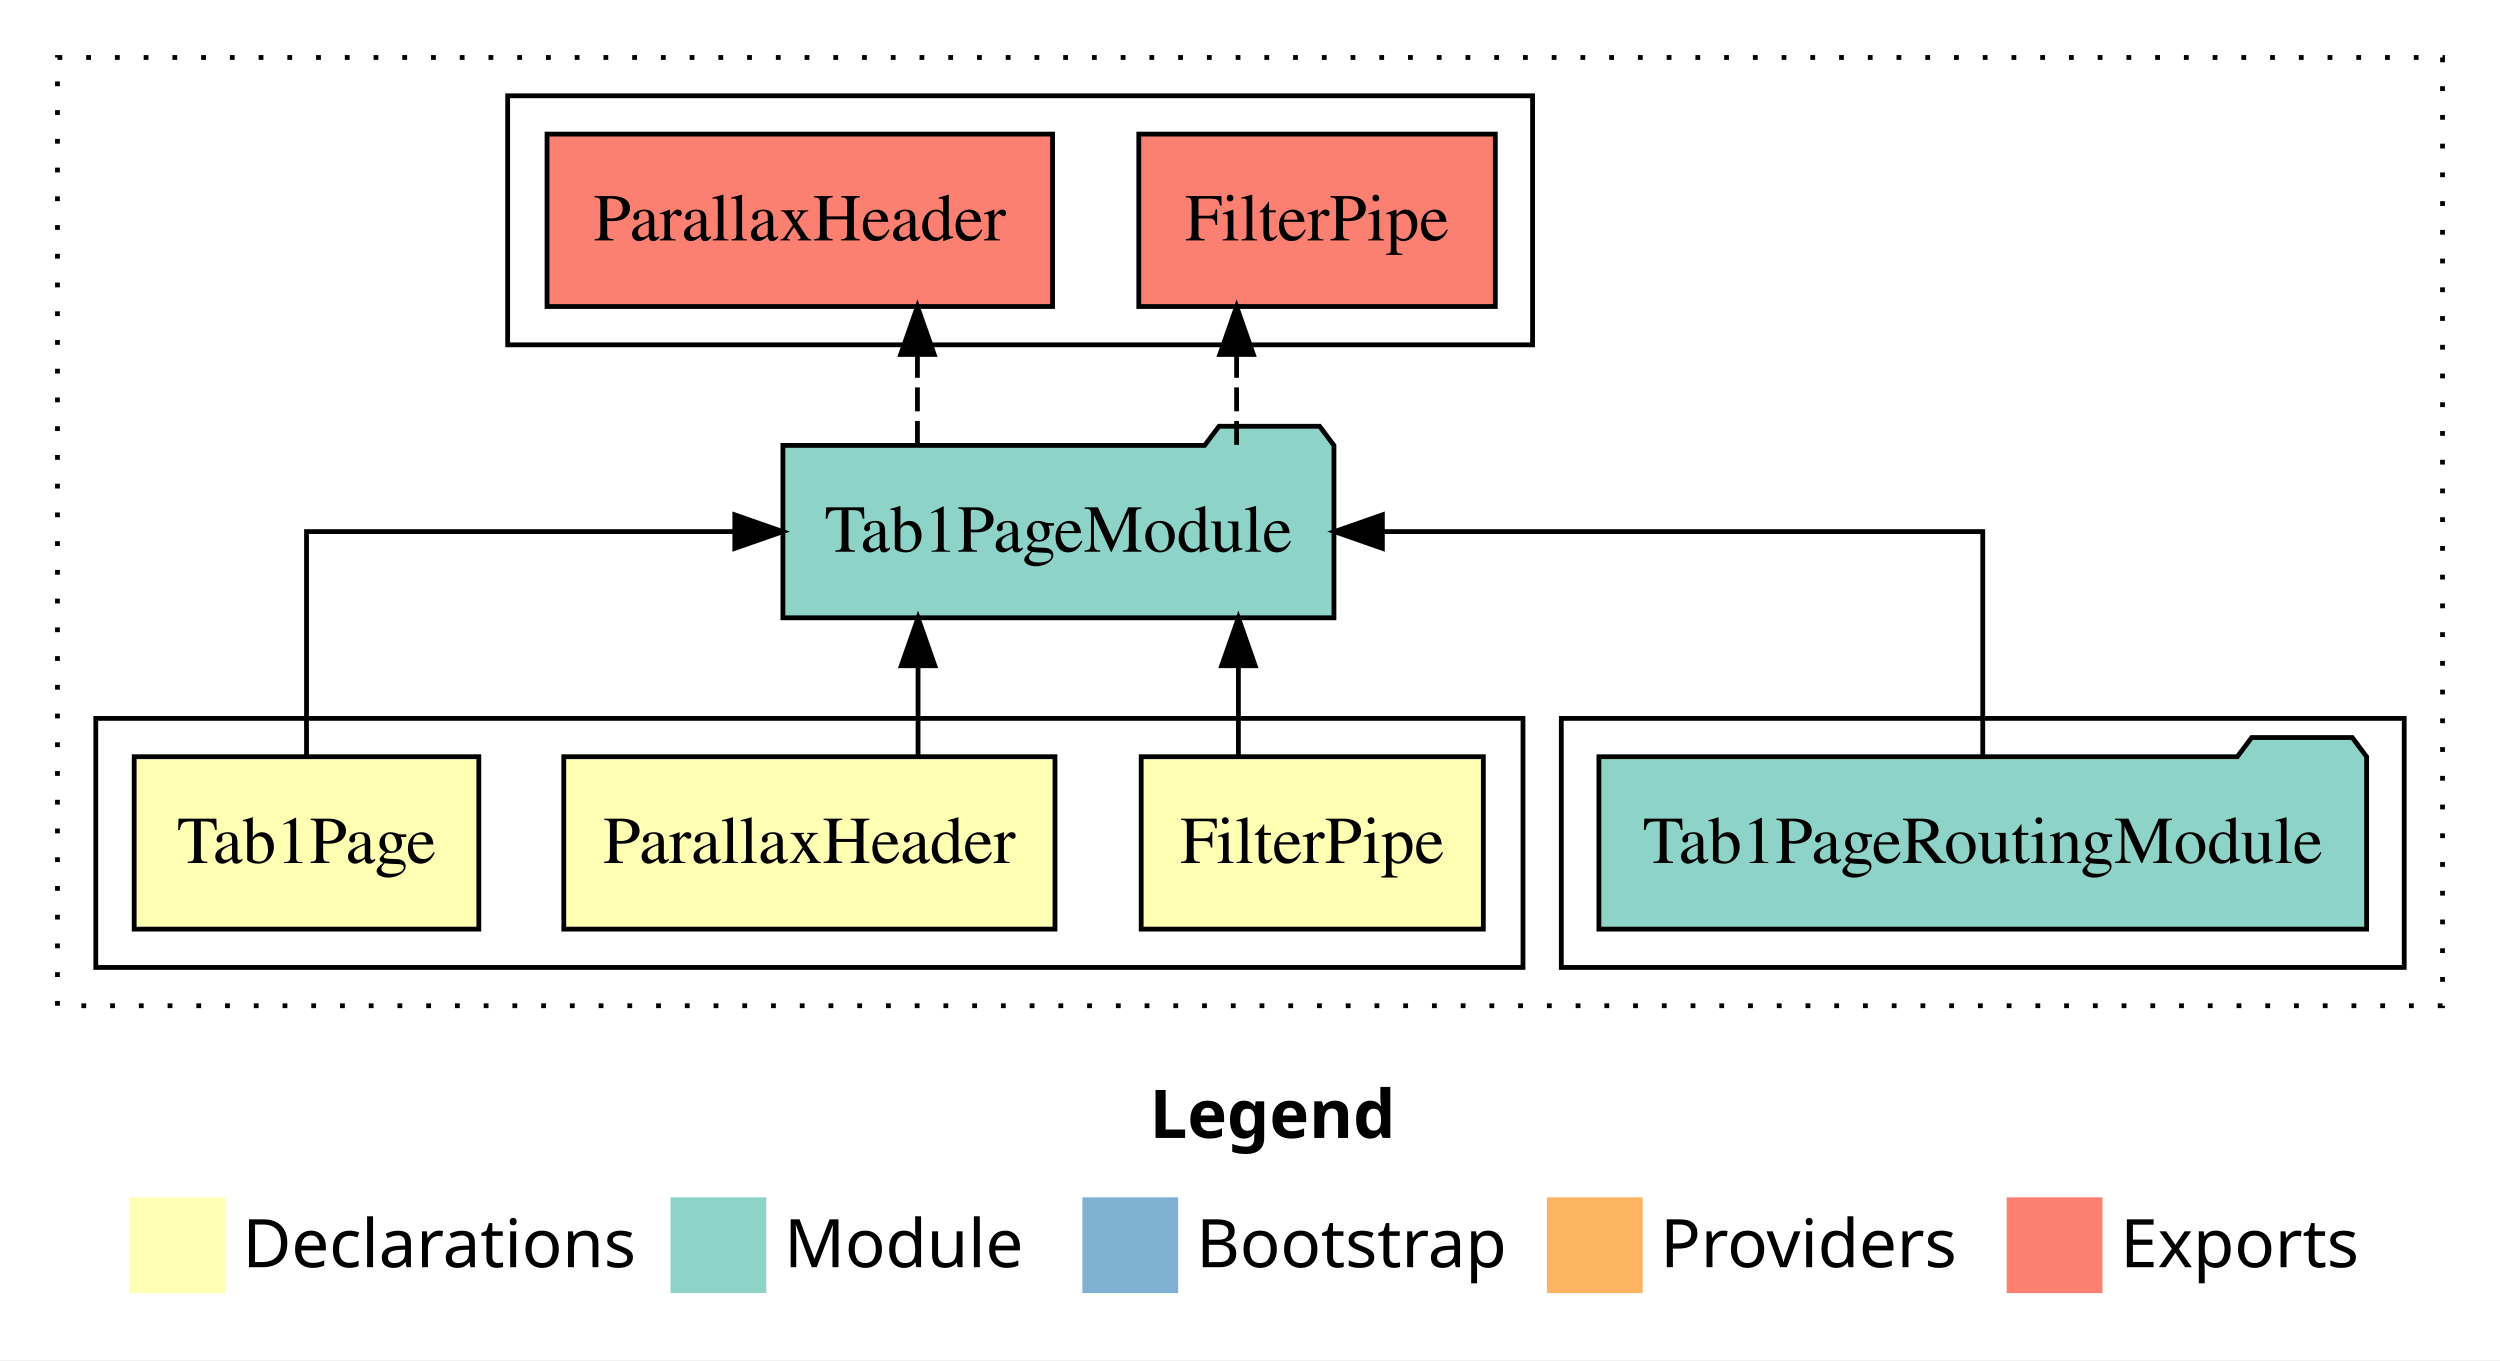
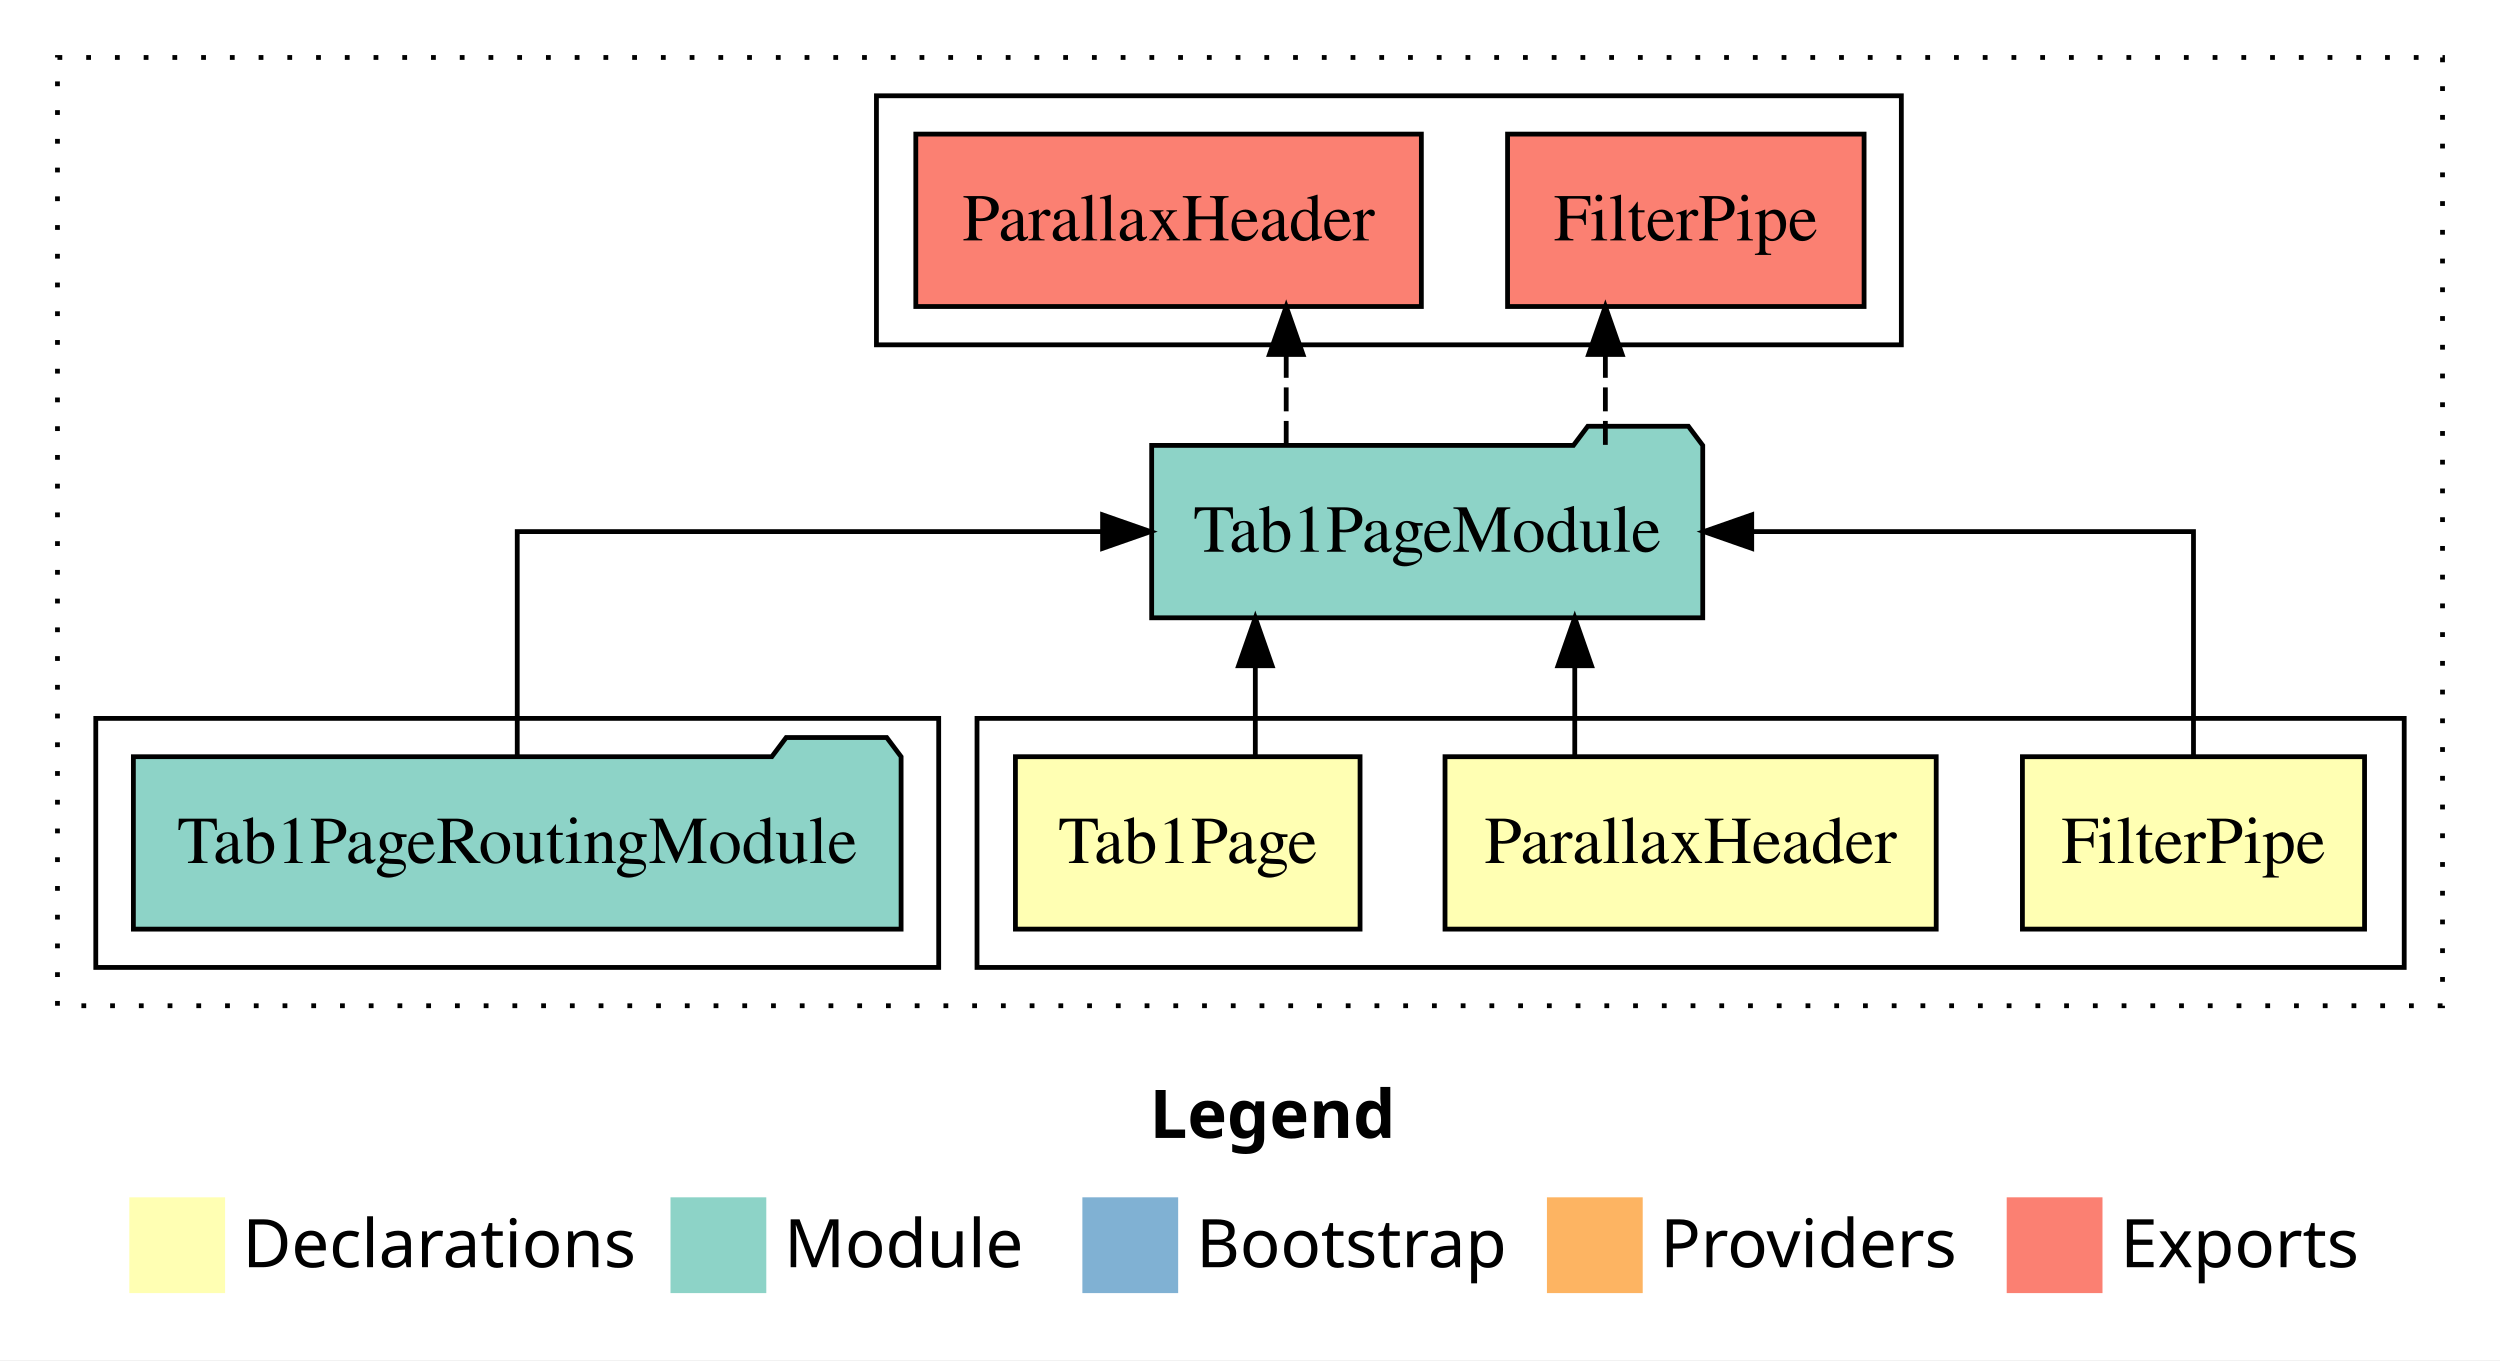
<svg xmlns="http://www.w3.org/2000/svg" width="522pt" height="284pt" viewBox="0.00 0.00 522.00 284.00">
  <g id="graph0" class="graph" transform="scale(1 1) rotate(0) translate(4 280)">
    <polygon fill="white" stroke="transparent" points="-4,4 -4,-280 518,-280 518,4 -4,4" />
    <text text-anchor="start" x="236.01" y="-42.4" font-family="Times-12" font-weight="bold" font-size="14.00">Legend</text>
    <polygon fill="#ffffb3" stroke="transparent" points="23,-10 23,-30 43,-30 43,-10 23,-10" />
    <text text-anchor="start" x="46.63" y="-15.4" font-family="Times-12" font-size="14.00">  Declarations</text>
    <polygon fill="#8dd3c7" stroke="transparent" points="136,-10 136,-30 156,-30 156,-10 136,-10" />
    <text text-anchor="start" x="159.73" y="-15.4" font-family="Times-12" font-size="14.00">  Module</text>
    <polygon fill="#80b1d3" stroke="transparent" points="222,-10 222,-30 242,-30 242,-10 222,-10" />
    <text text-anchor="start" x="245.78" y="-15.4" font-family="Times-12" font-size="14.00">  Bootstrap</text>
    <polygon fill="#fdb462" stroke="transparent" points="319,-10 319,-30 339,-30 339,-10 319,-10" />
    <text text-anchor="start" x="342.67" y="-15.4" font-family="Times-12" font-size="14.00">  Providers</text>
    <polygon fill="#fb8072" stroke="transparent" points="415,-10 415,-30 435,-30 435,-10 415,-10" />
    <text text-anchor="start" x="438.73" y="-15.4" font-family="Times-12" font-size="14.00">  Exports</text>
    <g id="clust1" class="cluster">
      <polygon fill="none" stroke="black" stroke-dasharray="1,5" points="8,-70 8,-268 506,-268 506,-70 8,-70" />
    </g>
-     <g id="clust6" class="cluster">
-       <polygon fill="none" stroke="black" points="322,-78 322,-130 498,-130 498,-78 322,-78" />
-     </g>
    <g id="clust2" class="cluster">
-       <polygon fill="none" stroke="black" points="16,-78 16,-130 314,-130 314,-78 16,-78" />
+       <polygon fill="none" stroke="black" points="200,-78 200,-130 498,-130 498,-78 200,-78" />
    </g>
    <g id="clust7" class="cluster">
-       <polygon fill="none" stroke="black" points="102,-208 102,-260 316,-260 316,-208 102,-208" />
+       <polygon fill="none" stroke="black" points="179,-208 179,-260 393,-260 393,-208 179,-208" />
+     </g>
+     <g id="clust6" class="cluster">
+       <polygon fill="none" stroke="black" points="16,-78 16,-130 192,-130 192,-78 16,-78" />
    </g>
    <g id="node1" class="node">
-       <polygon fill="#ffffb3" stroke="black" points="305.72,-122 234.28,-122 234.28,-86 305.72,-86 305.72,-122" />
-       <text text-anchor="middle" x="270" y="-99.8" font-family="Times,serif" font-size="14.00">FilterPipe</text>
+       <polygon fill="#ffffb3" stroke="black" points="489.72,-122 418.28,-122 418.28,-86 489.72,-86 489.72,-122" />
+       <text text-anchor="middle" x="454" y="-99.8" font-family="Times,serif" font-size="14.00">FilterPipe</text>
    </g>
    <g id="node4" class="node">
-       <polygon fill="#8dd3c7" stroke="black" points="274.53,-187 271.53,-191 250.53,-191 247.53,-187 159.47,-187 159.47,-151 274.53,-151 274.53,-187" />
-       <text text-anchor="middle" x="217" y="-164.8" font-family="Times,serif" font-size="14.00">Tab1PageModule</text>
+       <polygon fill="#8dd3c7" stroke="black" points="351.53,-187 348.53,-191 327.53,-191 324.53,-187 236.47,-187 236.47,-151 351.53,-151 351.53,-187" />
+       <text text-anchor="middle" x="294" y="-164.8" font-family="Times,serif" font-size="14.00">Tab1PageModule</text>
    </g>
    <g id="edge1" class="edge">
-       <path fill="none" stroke="black" d="M254.58,-122.11C254.58,-122.11 254.58,-140.99 254.58,-140.99" />
-       <polygon fill="black" stroke="black" points="251.08,-140.99 254.58,-150.99 258.08,-140.99 251.08,-140.99" />
+       <path fill="none" stroke="black" d="M454,-122.11C454,-141.34 454,-169 454,-169 454,-169 361.76,-169 361.76,-169" />
+       <polygon fill="black" stroke="black" points="361.76,-165.5 351.76,-169 361.76,-172.5 361.76,-165.5" />
    </g>
    <g id="node2" class="node">
-       <polygon fill="#ffffb3" stroke="black" points="216.28,-122 113.72,-122 113.72,-86 216.28,-86 216.28,-122" />
-       <text text-anchor="middle" x="165" y="-99.8" font-family="Times,serif" font-size="14.00">ParallaxHeader</text>
+       <polygon fill="#ffffb3" stroke="black" points="400.28,-122 297.72,-122 297.72,-86 400.28,-86 400.28,-122" />
+       <text text-anchor="middle" x="349" y="-99.8" font-family="Times,serif" font-size="14.00">ParallaxHeader</text>
    </g>
    <g id="edge2" class="edge">
-       <path fill="none" stroke="black" d="M187.69,-122.11C187.69,-122.11 187.69,-140.99 187.69,-140.99" />
-       <polygon fill="black" stroke="black" points="184.19,-140.99 187.69,-150.99 191.19,-140.99 184.19,-140.99" />
+       <path fill="none" stroke="black" d="M324.81,-122.11C324.81,-122.11 324.81,-140.99 324.81,-140.99" />
+       <polygon fill="black" stroke="black" points="321.31,-140.99 324.81,-150.99 328.31,-140.99 321.31,-140.99" />
    </g>
    <g id="node3" class="node">
-       <polygon fill="#ffffb3" stroke="black" points="95.98,-122 24.02,-122 24.02,-86 95.98,-86 95.98,-122" />
-       <text text-anchor="middle" x="60" y="-99.8" font-family="Times,serif" font-size="14.00">Tab1Page</text>
+       <polygon fill="#ffffb3" stroke="black" points="279.98,-122 208.02,-122 208.02,-86 279.98,-86 279.98,-122" />
+       <text text-anchor="middle" x="244" y="-99.8" font-family="Times,serif" font-size="14.00">Tab1Page</text>
    </g>
    <g id="edge3" class="edge">
-       <path fill="none" stroke="black" d="M60,-122.11C60,-141.34 60,-169 60,-169 60,-169 149.43,-169 149.43,-169" />
-       <polygon fill="black" stroke="black" points="149.43,-172.5 159.43,-169 149.43,-165.5 149.43,-172.5" />
+       <path fill="none" stroke="black" d="M258.11,-122.11C258.11,-122.11 258.11,-140.99 258.11,-140.99" />
+       <polygon fill="black" stroke="black" points="254.61,-140.99 258.11,-150.99 261.61,-140.99 254.61,-140.99" />
    </g>
    <g id="node6" class="node">
-       <polygon fill="#fb8072" stroke="black" points="308.22,-252 233.78,-252 233.78,-216 308.22,-216 308.22,-252" />
-       <text text-anchor="middle" x="271" y="-229.8" font-family="Times,serif" font-size="14.00">FilterPipe </text>
+       <polygon fill="#fb8072" stroke="black" points="385.22,-252 310.78,-252 310.78,-216 385.22,-216 385.22,-252" />
+       <text text-anchor="middle" x="348" y="-229.8" font-family="Times,serif" font-size="14.00">FilterPipe </text>
    </g>
    <g id="edge5" class="edge">
-       <path fill="none" stroke="black" stroke-dasharray="5,2" d="M254.2,-187.11C254.2,-187.11 254.2,-205.99 254.2,-205.99" />
-       <polygon fill="black" stroke="black" points="250.7,-205.99 254.2,-215.99 257.7,-205.99 250.7,-205.99" />
+       <path fill="none" stroke="black" stroke-dasharray="5,2" d="M331.2,-187.11C331.2,-187.11 331.2,-205.99 331.2,-205.99" />
+       <polygon fill="black" stroke="black" points="327.7,-205.99 331.2,-215.99 334.7,-205.99 327.7,-205.99" />
    </g>
    <g id="node7" class="node">
-       <polygon fill="#fb8072" stroke="black" points="215.78,-252 110.22,-252 110.22,-216 215.78,-216 215.78,-252" />
-       <text text-anchor="middle" x="163" y="-229.8" font-family="Times,serif" font-size="14.00">ParallaxHeader </text>
+       <polygon fill="#fb8072" stroke="black" points="292.78,-252 187.22,-252 187.22,-216 292.78,-216 292.78,-252" />
+       <text text-anchor="middle" x="240" y="-229.8" font-family="Times,serif" font-size="14.00">ParallaxHeader </text>
    </g>
    <g id="edge6" class="edge">
-       <path fill="none" stroke="black" stroke-dasharray="5,2" d="M187.56,-187.11C187.56,-187.11 187.56,-205.99 187.56,-205.99" />
-       <polygon fill="black" stroke="black" points="184.06,-205.99 187.56,-215.99 191.06,-205.99 184.06,-205.99" />
+       <path fill="none" stroke="black" stroke-dasharray="5,2" d="M264.56,-187.11C264.56,-187.11 264.56,-205.99 264.56,-205.99" />
+       <polygon fill="black" stroke="black" points="261.06,-205.99 264.56,-215.99 268.06,-205.99 261.06,-205.99" />
    </g>
    <g id="node5" class="node">
-       <polygon fill="#8dd3c7" stroke="black" points="490.15,-122 487.15,-126 466.15,-126 463.15,-122 329.85,-122 329.85,-86 490.15,-86 490.15,-122" />
-       <text text-anchor="middle" x="410" y="-99.8" font-family="Times,serif" font-size="14.00">Tab1PageRoutingModule</text>
+       <polygon fill="#8dd3c7" stroke="black" points="184.15,-122 181.15,-126 160.15,-126 157.15,-122 23.85,-122 23.85,-86 184.15,-86 184.15,-122" />
+       <text text-anchor="middle" x="104" y="-99.8" font-family="Times,serif" font-size="14.00">Tab1PageRoutingModule</text>
    </g>
    <g id="edge4" class="edge">
-       <path fill="none" stroke="black" d="M410,-122.11C410,-141.34 410,-169 410,-169 410,-169 284.64,-169 284.64,-169" />
-       <polygon fill="black" stroke="black" points="284.64,-165.5 274.64,-169 284.64,-172.5 284.64,-165.5" />
+       <path fill="none" stroke="black" d="M104,-122.11C104,-141.34 104,-169 104,-169 104,-169 226.22,-169 226.22,-169" />
+       <polygon fill="black" stroke="black" points="226.22,-172.5 236.22,-169 226.22,-165.5 226.22,-172.5" />
    </g>
  </g>
</svg>
